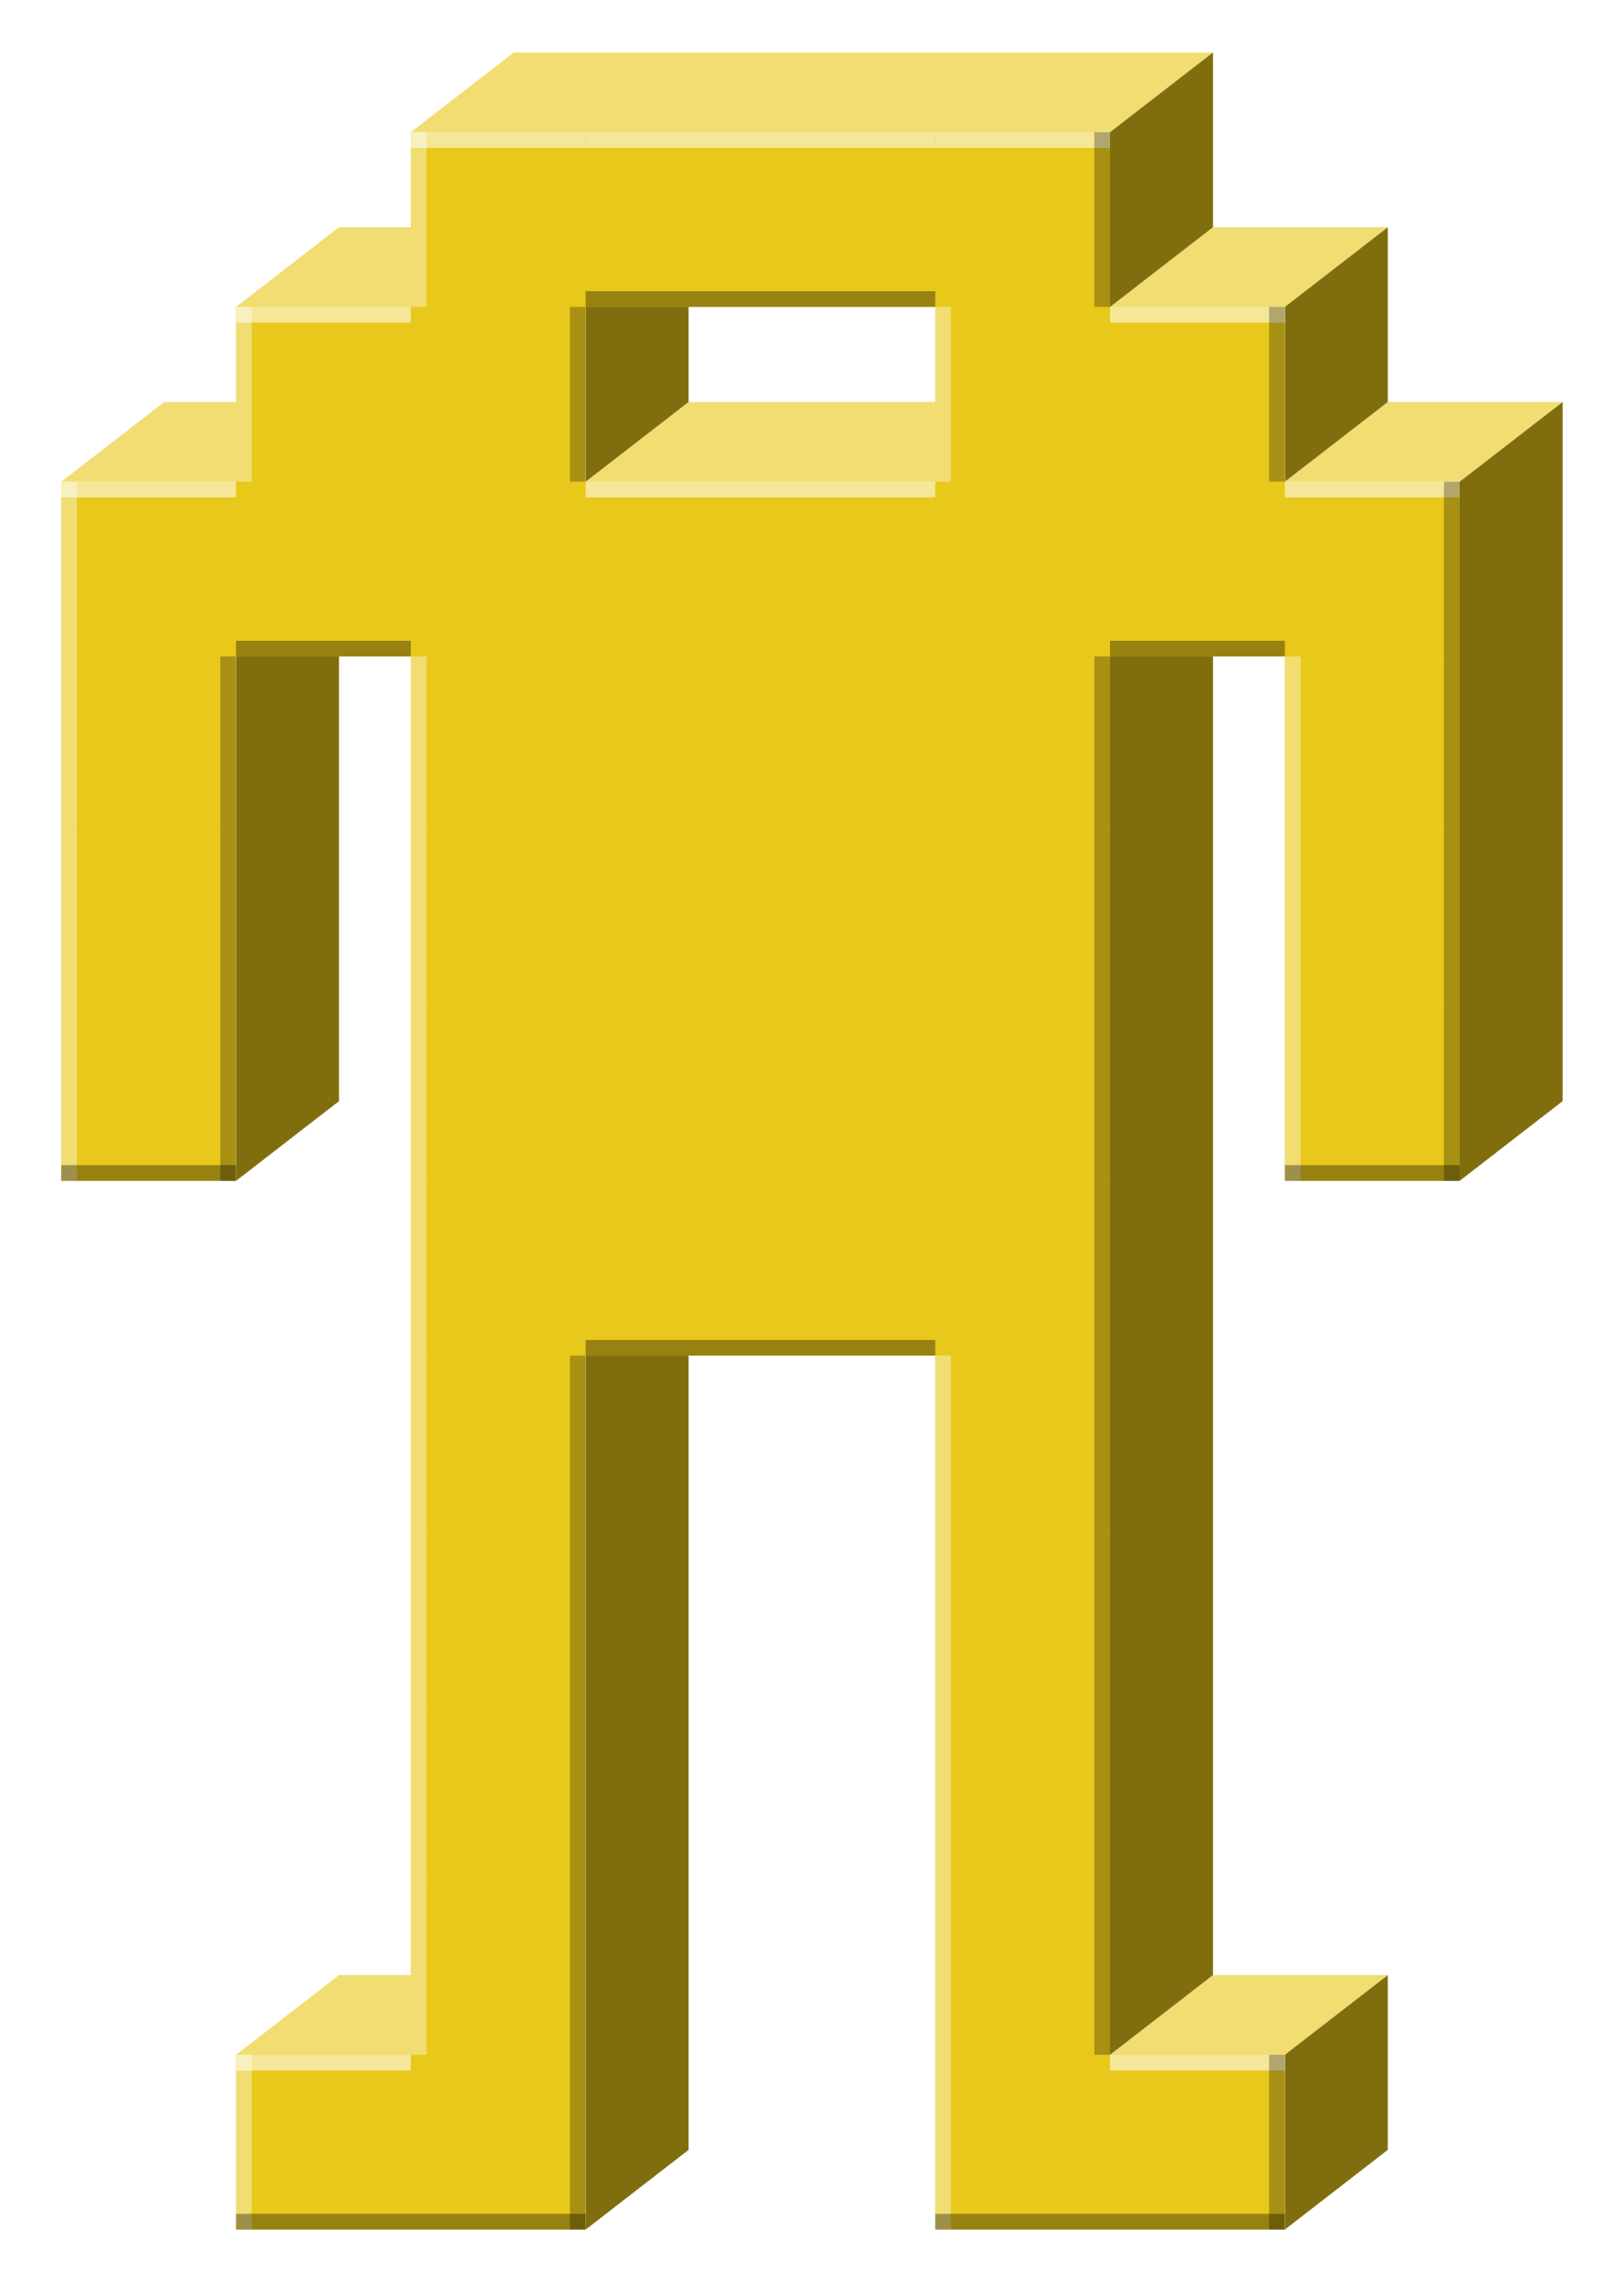
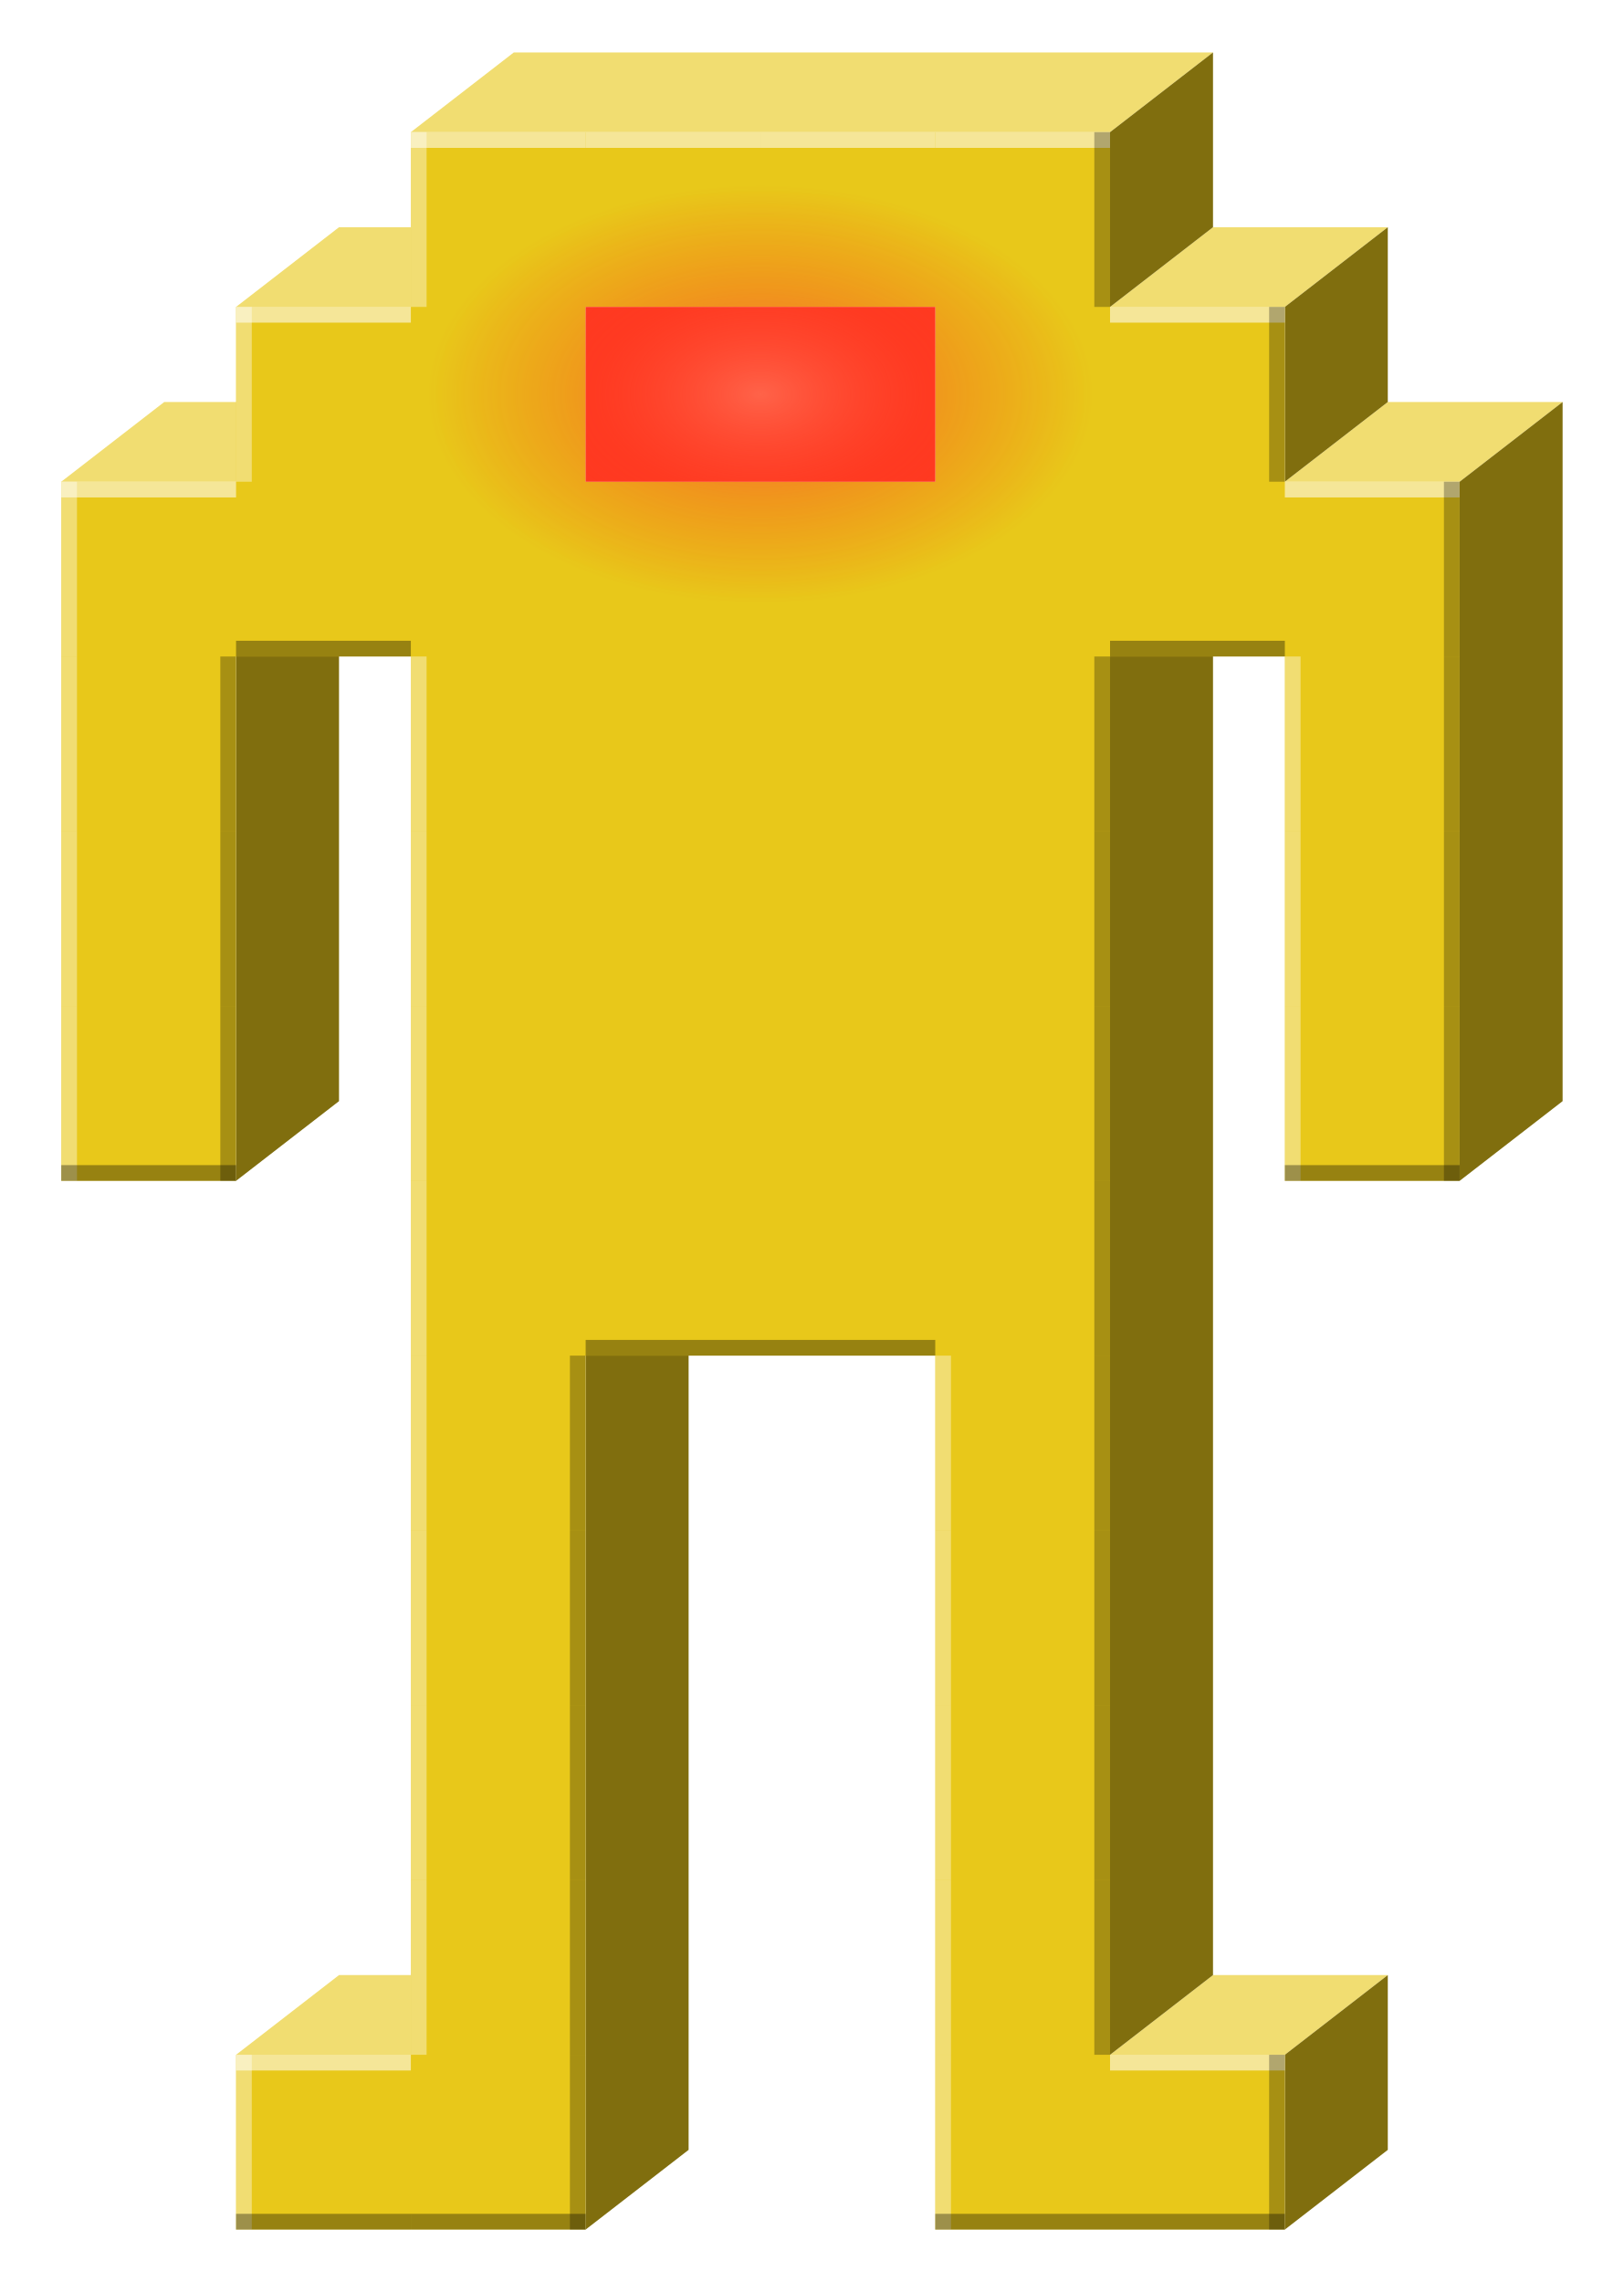
<svg xmlns="http://www.w3.org/2000/svg" width="74" height="104" viewBox="-0.3 -0.756 9.189 13.056">
-   <path d="M5,0 L6,0 L6.589,-0.456 L5.589,-0.456 Z M4,0 L5,0 L5.589,-0.456 L4.589,-0.456 Z M3,0 L4,0 L4.589,-0.456 L3.589,-0.456 Z M2,0 L3,0 L3.589,-0.456 L2.589,-0.456 Z M6,1 L7,1 L7.589,0.544 L6.589,0.544 Z M1,1 L2,1 L2.589,0.544 L1.589,0.544 Z M7,2 L8,2 L8.589,1.544 L7.589,1.544 Z M4,2 L5,2 L5.589,1.544 L4.589,1.544 Z M3,2 L4,2 L4.589,1.544 L3.589,1.544 Z M0,2 L1,2 L1.589,1.544 L0.589,1.544 Z M6,11 L7,11 L7.589,10.544 L6.589,10.544 Z M1,11 L2,11 L2.589,10.544 L1.589,10.544 Z" fill="#f1dd71" />
-   <path d="M6,0 L6.589,-0.456 L6.589,0.544 L6,1 Z M7,1 L7.589,0.544 L7.589,1.544 L7,2 Z M3,1 L3.589,0.544 L3.589,1.544 L3,2 Z M8,2 L8.589,1.544 L8.589,2.544 L8,3 Z M8,3 L8.589,2.544 L8.589,3.544 L8,4 Z M6,3 L6.589,2.544 L6.589,3.544 L6,4 Z M1,3 L1.589,2.544 L1.589,3.544 L1,4 Z M8,4 L8.589,3.544 L8.589,4.544 L8,5 Z M6,4 L6.589,3.544 L6.589,4.544 L6,5 Z M1,4 L1.589,3.544 L1.589,4.544 L1,5 Z M8,5 L8.589,4.544 L8.589,5.544 L8,6 Z M6,5 L6.589,4.544 L6.589,5.544 L6,6 Z M1,5 L1.589,4.544 L1.589,5.544 L1,6 Z M6,6 L6.589,5.544 L6.589,6.544 L6,7 Z M6,7 L6.589,6.544 L6.589,7.544 L6,8 Z M3,7 L3.589,6.544 L3.589,7.544 L3,8 Z M6,8 L6.589,7.544 L6.589,8.544 L6,9 Z M3,8 L3.589,7.544 L3.589,8.544 L3,9 Z M6,9 L6.589,8.544 L6.589,9.544 L6,10 Z M3,9 L3.589,8.544 L3.589,9.544 L3,10 Z M6,10 L6.589,9.544 L6.589,10.544 L6,11 Z M3,10 L3.589,9.544 L3.589,10.544 L3,11 Z M7,11 L7.589,10.544 L7.589,11.544 L7,12 Z M3,11 L3.589,10.544 L3.589,11.544 L3,12 Z" fill="#806e0e" />
+   <defs>
+     <radialGradient id="eye">
+       <stop offset="0" stop-color="#ff6a50" stop-opacity="0.85" />
+       <stop offset="0.5" stop-color="#ff3a20" stop-opacity="0.35" />
+       <stop offset="1" stop-color="#ff2a10" stop-opacity="0" />
+     </radialGradient>
+   </defs>
+   <path d="M5,0 L6,0 L6.589,-0.456 L5.589,-0.456 Z M4,0 L5,0 L5.589,-0.456 L4.589,-0.456 Z M3,0 L4,0 L4.589,-0.456 L3.589,-0.456 Z M2,0 L3,0 L3.589,-0.456 L2.589,-0.456 Z M6,1 L7,1 L7.589,0.544 L6.589,0.544 Z M1,1 L2,1 L2.589,0.544 L1.589,0.544 Z M7,2 L8,2 L8.589,1.544 L7.589,1.544 Z M0,2 L1,2 L1.589,1.544 L0.589,1.544 Z M6,11 L7,11 L7.589,10.544 L6.589,10.544 Z M1,11 L2,11 L2.589,10.544 L1.589,10.544 Z" fill="#f1dd71" />
+   <path d="M6,0 L6.589,-0.456 L6.589,0.544 L6,1 Z M7,1 L7.589,0.544 L7.589,1.544 L7,2 Z M8,2 L8.589,1.544 L8.589,2.544 L8,3 Z M8,3 L8.589,2.544 L8.589,3.544 L8,4 Z M6,3 L6.589,2.544 L6.589,3.544 L6,4 Z M1,3 L1.589,2.544 L1.589,3.544 L1,4 Z M8,4 L8.589,3.544 L8.589,4.544 L8,5 Z M6,4 L6.589,3.544 L6.589,4.544 L6,5 Z M1,4 L1.589,3.544 L1.589,4.544 L1,5 Z M8,5 L8.589,4.544 L8.589,5.544 L8,6 Z M6,5 L6.589,4.544 L6.589,5.544 L6,6 Z M1,5 L1.589,4.544 L1.589,5.544 L1,6 Z M6,6 L6.589,5.544 L6.589,6.544 L6,7 Z M6,7 L6.589,6.544 L6.589,7.544 L6,8 Z M3,7 L3.589,6.544 L3.589,7.544 L3,8 Z M6,8 L6.589,7.544 L6.589,8.544 L6,9 Z M3,8 L3.589,7.544 L3.589,8.544 L3,9 Z M6,9 L6.589,8.544 L6.589,9.544 L6,10 Z M3,9 L3.589,8.544 L3.589,9.544 L3,10 Z M6,10 L6.589,9.544 L6.589,10.544 L6,11 Z M3,10 L3.589,9.544 L3.589,10.544 L3,11 Z M7,11 L7.589,10.544 L7.589,11.544 L7,12 Z M3,11 L3.589,10.544 L3.589,11.544 L3,12 Z" fill="#806e0e" />
  <path d="M5,0 L6,0 L6,1 L5,1 Z M4,0 L5,0 L5,1 L4,1 Z M3,0 L4,0 L4,1 L3,1 Z M2,0 L3,0 L3,1 L2,1 Z M6,1 L7,1 L7,2 L6,2 Z M5,1 L6,1 L6,2 L5,2 Z M2,1 L3,1 L3,2 L2,2 Z M1,1 L2,1 L2,2 L1,2 Z M7,2 L8,2 L8,3 L7,3 Z M6,2 L7,2 L7,3 L6,3 Z M5,2 L6,2 L6,3 L5,3 Z M4,2 L5,2 L5,3 L4,3 Z M3,2 L4,2 L4,3 L3,3 Z M2,2 L3,2 L3,3 L2,3 Z M1,2 L2,2 L2,3 L1,3 Z M0,2 L1,2 L1,3 L0,3 Z M7,3 L8,3 L8,4 L7,4 Z M5,3 L6,3 L6,4 L5,4 Z M4,3 L5,3 L5,4 L4,4 Z M3,3 L4,3 L4,4 L3,4 Z M2,3 L3,3 L3,4 L2,4 Z M0,3 L1,3 L1,4 L0,4 Z M7,4 L8,4 L8,5 L7,5 Z M5,4 L6,4 L6,5 L5,5 Z M4,4 L5,4 L5,5 L4,5 Z M3,4 L4,4 L4,5 L3,5 Z M2,4 L3,4 L3,5 L2,5 Z M0,4 L1,4 L1,5 L0,5 Z M7,5 L8,5 L8,6 L7,6 Z M5,5 L6,5 L6,6 L5,6 Z M4,5 L5,5 L5,6 L4,6 Z M3,5 L4,5 L4,6 L3,6 Z M2,5 L3,5 L3,6 L2,6 Z M0,5 L1,5 L1,6 L0,6 Z M5,6 L6,6 L6,7 L5,7 Z M4,6 L5,6 L5,7 L4,7 Z M3,6 L4,6 L4,7 L3,7 Z M2,6 L3,6 L3,7 L2,7 Z M5,7 L6,7 L6,8 L5,8 Z M2,7 L3,7 L3,8 L2,8 Z M5,8 L6,8 L6,9 L5,9 Z M2,8 L3,8 L3,9 L2,9 Z M5,9 L6,9 L6,10 L5,10 Z M2,9 L3,9 L3,10 L2,10 Z M5,10 L6,10 L6,11 L5,11 Z M2,10 L3,10 L3,11 L2,11 Z M6,11 L7,11 L7,12 L6,12 Z M5,11 L6,11 L6,12 L5,12 Z M2,11 L3,11 L3,12 L2,12 Z M1,11 L2,11 L2,12 L1,12 Z" fill="#e8c81a" />
+   <path d="M4,1 L5,1 L5,2 L4,2 Z M3,1 L4,1 L4,2 L3,2 Z" fill="#ff3a22" />
  <rect x="5" y="0" width="1" height="0.09" fill="rgba(255,255,255,0.55)" />
  <rect x="5.91" y="0" width="0.09" height="1" fill="rgba(0,0,0,0.35)" opacity="0.8" />
  <rect x="4" y="0" width="1" height="0.09" fill="rgba(255,255,255,0.55)" />
-   <rect x="4" y="0.91" width="1" height="0.09" fill="rgba(0,0,0,0.35)" />
  <rect x="3" y="0" width="1" height="0.09" fill="rgba(255,255,255,0.55)" />
-   <rect x="3" y="0.91" width="1" height="0.09" fill="rgba(0,0,0,0.35)" />
  <rect x="2" y="0" width="1" height="0.09" fill="rgba(255,255,255,0.55)" />
  <rect x="2" y="0" width="0.09" height="1" fill="rgba(255,255,255,0.55)" opacity="0.7" />
  <rect x="6" y="1" width="1" height="0.09" fill="rgba(255,255,255,0.55)" />
  <rect x="6.91" y="1" width="0.09" height="1" fill="rgba(0,0,0,0.35)" opacity="0.8" />
-   <rect x="5" y="1" width="0.09" height="1" fill="rgba(255,255,255,0.55)" opacity="0.7" />
-   <rect x="2.91" y="1" width="0.09" height="1" fill="rgba(0,0,0,0.35)" opacity="0.8" />
  <rect x="1" y="1" width="1" height="0.09" fill="rgba(255,255,255,0.55)" />
  <rect x="1" y="1" width="0.09" height="1" fill="rgba(255,255,255,0.55)" opacity="0.7" />
  <rect x="7" y="2" width="1" height="0.09" fill="rgba(255,255,255,0.55)" />
  <rect x="7.91" y="2" width="0.09" height="1" fill="rgba(0,0,0,0.35)" opacity="0.8" />
  <rect x="6" y="2.91" width="1" height="0.09" fill="rgba(0,0,0,0.35)" />
-   <rect x="4" y="2" width="1" height="0.09" fill="rgba(255,255,255,0.55)" />
-   <rect x="3" y="2" width="1" height="0.09" fill="rgba(255,255,255,0.55)" />
  <rect x="1" y="2.91" width="1" height="0.09" fill="rgba(0,0,0,0.35)" />
  <rect x="0" y="2" width="1" height="0.09" fill="rgba(255,255,255,0.55)" />
  <rect x="0" y="2" width="0.09" height="1" fill="rgba(255,255,255,0.55)" opacity="0.7" />
  <rect x="7" y="3" width="0.09" height="1" fill="rgba(255,255,255,0.55)" opacity="0.7" />
  <rect x="7.91" y="3" width="0.09" height="1" fill="rgba(0,0,0,0.35)" opacity="0.8" />
  <rect x="5.91" y="3" width="0.09" height="1" fill="rgba(0,0,0,0.35)" opacity="0.8" />
  <rect x="2" y="3" width="0.09" height="1" fill="rgba(255,255,255,0.55)" opacity="0.7" />
  <rect x="0" y="3" width="0.09" height="1" fill="rgba(255,255,255,0.55)" opacity="0.7" />
  <rect x="0.91" y="3" width="0.09" height="1" fill="rgba(0,0,0,0.35)" opacity="0.8" />
  <rect x="7" y="4" width="0.09" height="1" fill="rgba(255,255,255,0.55)" opacity="0.7" />
  <rect x="7.91" y="4" width="0.09" height="1" fill="rgba(0,0,0,0.35)" opacity="0.8" />
  <rect x="5.91" y="4" width="0.09" height="1" fill="rgba(0,0,0,0.35)" opacity="0.8" />
  <rect x="2" y="4" width="0.09" height="1" fill="rgba(255,255,255,0.55)" opacity="0.7" />
  <rect x="0" y="4" width="0.09" height="1" fill="rgba(255,255,255,0.55)" opacity="0.7" />
  <rect x="0.91" y="4" width="0.09" height="1" fill="rgba(0,0,0,0.35)" opacity="0.8" />
  <rect x="7" y="5" width="0.09" height="1" fill="rgba(255,255,255,0.55)" opacity="0.7" />
  <rect x="7" y="5.91" width="1" height="0.09" fill="rgba(0,0,0,0.35)" />
  <rect x="7.91" y="5" width="0.09" height="1" fill="rgba(0,0,0,0.35)" opacity="0.8" />
  <rect x="5.91" y="5" width="0.09" height="1" fill="rgba(0,0,0,0.35)" opacity="0.8" />
  <rect x="2" y="5" width="0.09" height="1" fill="rgba(255,255,255,0.55)" opacity="0.7" />
  <rect x="0" y="5" width="0.09" height="1" fill="rgba(255,255,255,0.55)" opacity="0.7" />
  <rect x="0" y="5.91" width="1" height="0.09" fill="rgba(0,0,0,0.35)" />
  <rect x="0.91" y="5" width="0.09" height="1" fill="rgba(0,0,0,0.35)" opacity="0.8" />
  <rect x="5.91" y="6" width="0.09" height="1" fill="rgba(0,0,0,0.35)" opacity="0.8" />
  <rect x="4" y="6.91" width="1" height="0.09" fill="rgba(0,0,0,0.35)" />
  <rect x="3" y="6.91" width="1" height="0.09" fill="rgba(0,0,0,0.35)" />
  <rect x="2" y="6" width="0.09" height="1" fill="rgba(255,255,255,0.55)" opacity="0.7" />
  <rect x="5" y="7" width="0.09" height="1" fill="rgba(255,255,255,0.55)" opacity="0.7" />
  <rect x="5.91" y="7" width="0.09" height="1" fill="rgba(0,0,0,0.35)" opacity="0.8" />
  <rect x="2" y="7" width="0.09" height="1" fill="rgba(255,255,255,0.55)" opacity="0.7" />
  <rect x="2.91" y="7" width="0.09" height="1" fill="rgba(0,0,0,0.35)" opacity="0.8" />
  <rect x="5" y="8" width="0.09" height="1" fill="rgba(255,255,255,0.55)" opacity="0.7" />
  <rect x="5.91" y="8" width="0.09" height="1" fill="rgba(0,0,0,0.35)" opacity="0.8" />
  <rect x="2" y="8" width="0.09" height="1" fill="rgba(255,255,255,0.55)" opacity="0.7" />
  <rect x="2.91" y="8" width="0.09" height="1" fill="rgba(0,0,0,0.35)" opacity="0.8" />
  <rect x="5" y="9" width="0.09" height="1" fill="rgba(255,255,255,0.55)" opacity="0.7" />
  <rect x="5.91" y="9" width="0.09" height="1" fill="rgba(0,0,0,0.35)" opacity="0.8" />
  <rect x="2" y="9" width="0.09" height="1" fill="rgba(255,255,255,0.55)" opacity="0.7" />
  <rect x="2.91" y="9" width="0.09" height="1" fill="rgba(0,0,0,0.35)" opacity="0.8" />
  <rect x="5" y="10" width="0.09" height="1" fill="rgba(255,255,255,0.55)" opacity="0.7" />
  <rect x="5.91" y="10" width="0.09" height="1" fill="rgba(0,0,0,0.35)" opacity="0.8" />
  <rect x="2" y="10" width="0.09" height="1" fill="rgba(255,255,255,0.55)" opacity="0.7" />
  <rect x="2.91" y="10" width="0.09" height="1" fill="rgba(0,0,0,0.35)" opacity="0.8" />
  <rect x="6" y="11" width="1" height="0.09" fill="rgba(255,255,255,0.55)" />
  <rect x="6" y="11.91" width="1" height="0.09" fill="rgba(0,0,0,0.35)" />
  <rect x="6.91" y="11" width="0.09" height="1" fill="rgba(0,0,0,0.35)" opacity="0.8" />
  <rect x="5" y="11" width="0.09" height="1" fill="rgba(255,255,255,0.55)" opacity="0.7" />
  <rect x="5" y="11.91" width="1" height="0.09" fill="rgba(0,0,0,0.35)" />
  <rect x="2" y="11.91" width="1" height="0.09" fill="rgba(0,0,0,0.35)" />
  <rect x="2.91" y="11" width="0.09" height="1" fill="rgba(0,0,0,0.35)" opacity="0.8" />
  <rect x="1" y="11" width="1" height="0.09" fill="rgba(255,255,255,0.55)" />
  <rect x="1" y="11" width="0.09" height="1" fill="rgba(255,255,255,0.55)" opacity="0.7" />
  <rect x="1" y="11.91" width="1" height="0.09" fill="rgba(0,0,0,0.35)" />
+   <ellipse cx="4" cy="1.5" rx="1.9" ry="1.2" fill="url(#eye)" />
</svg>
